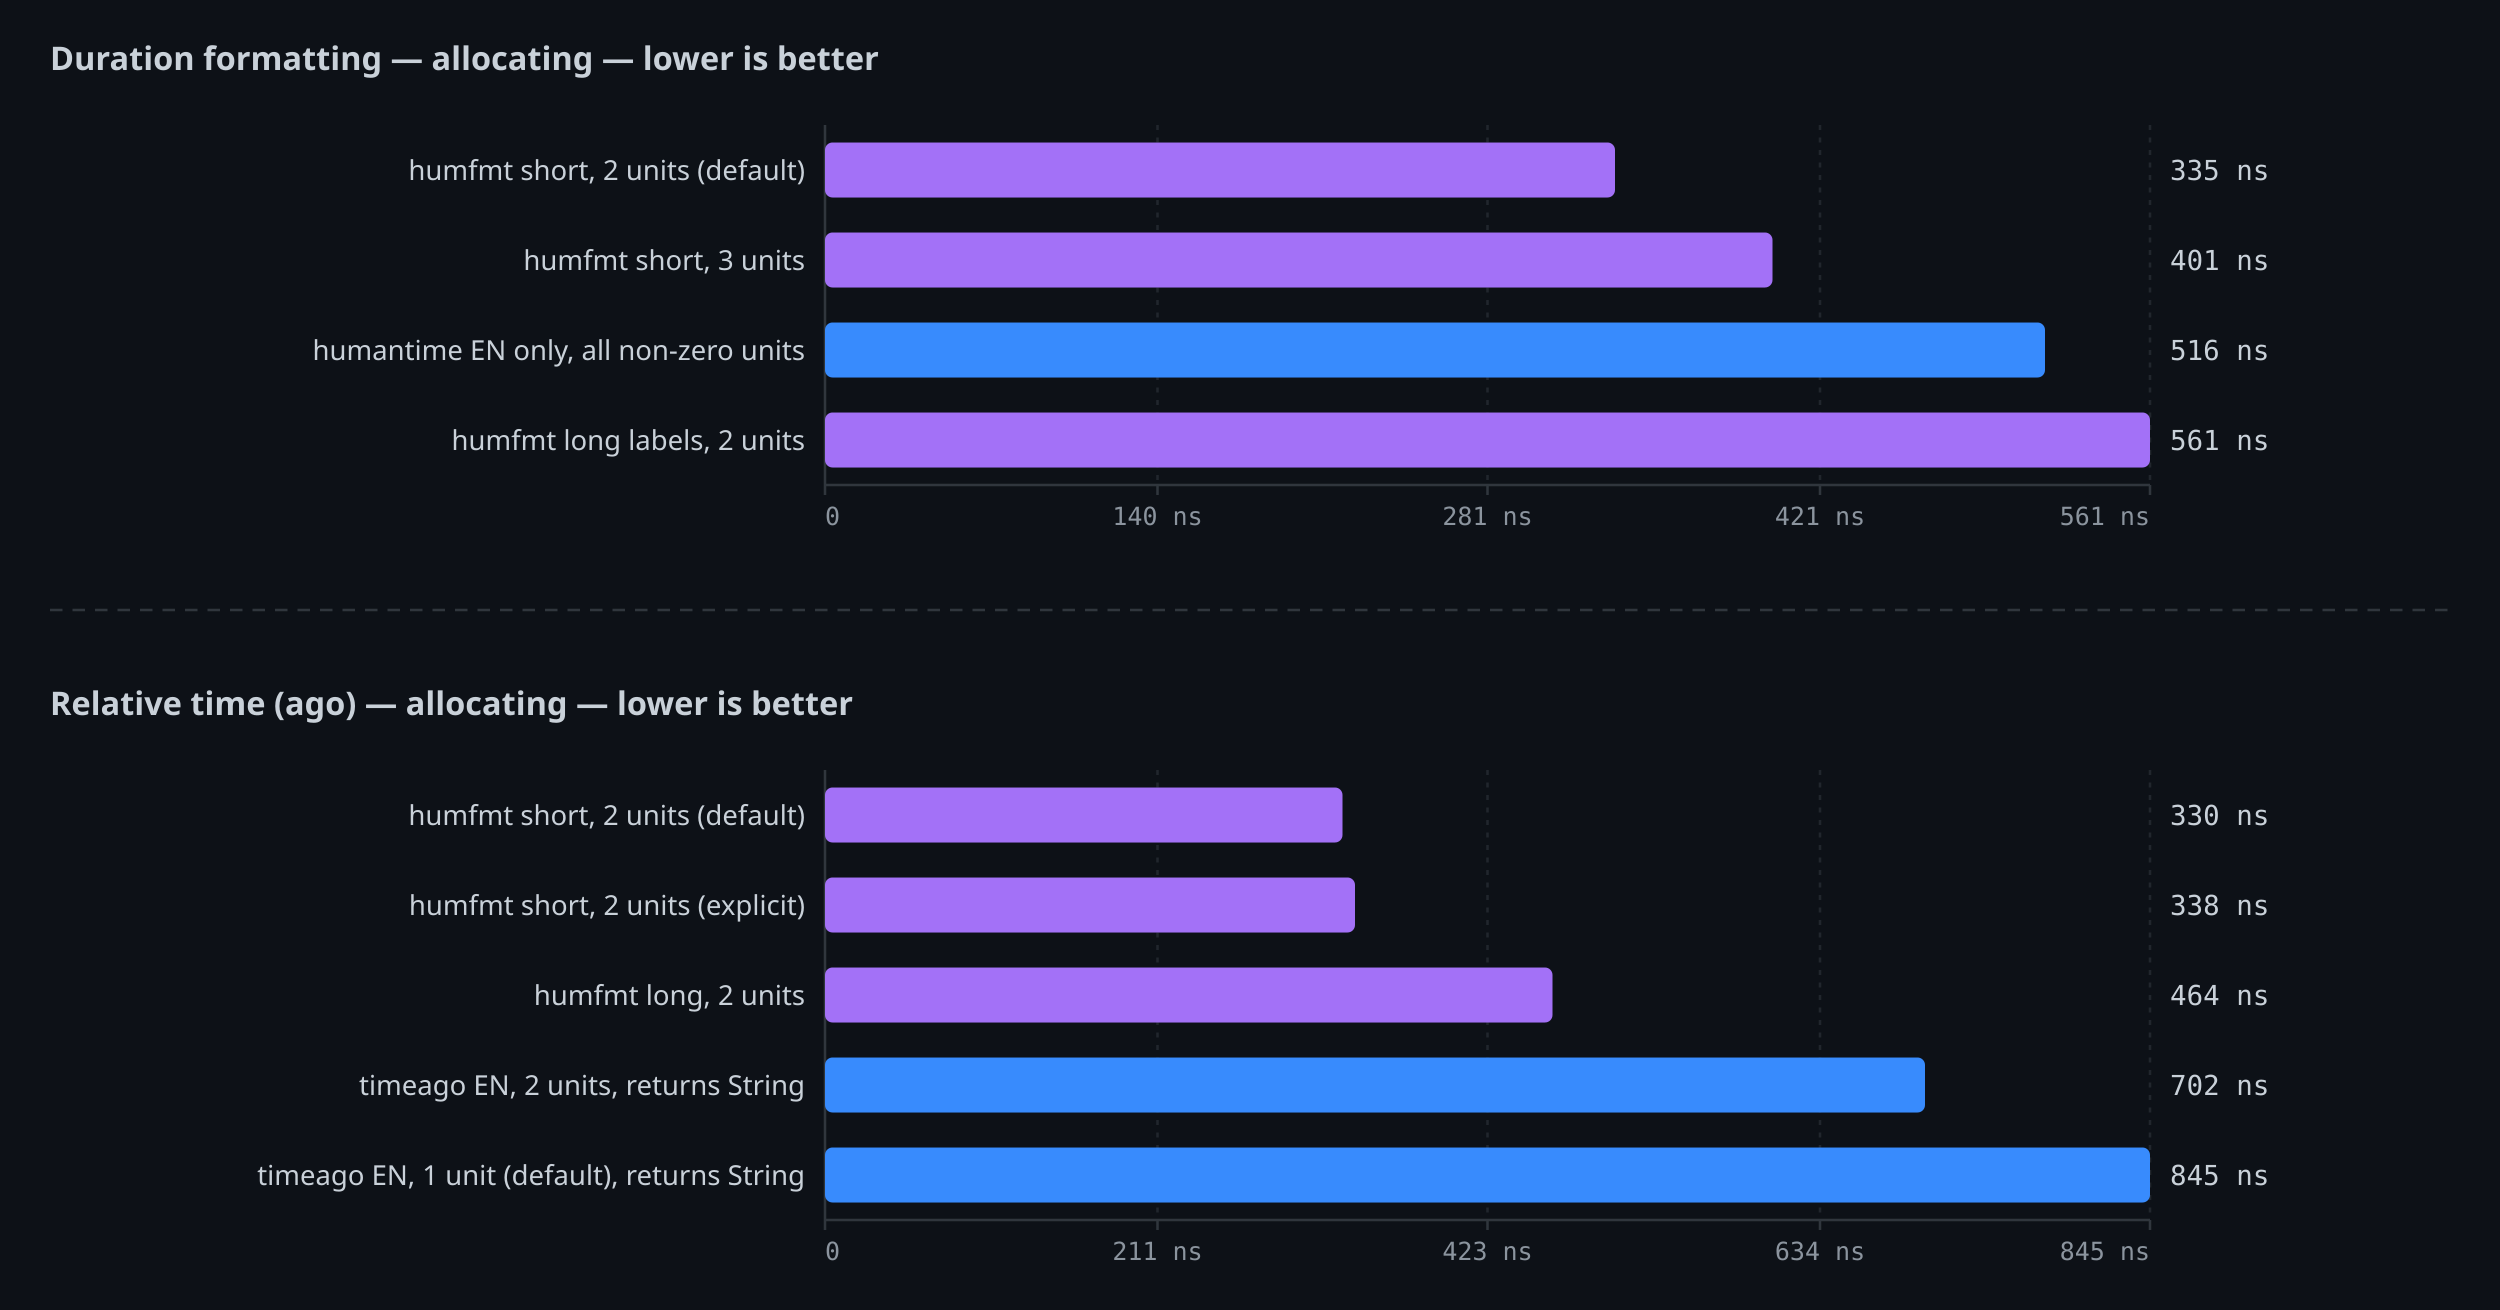
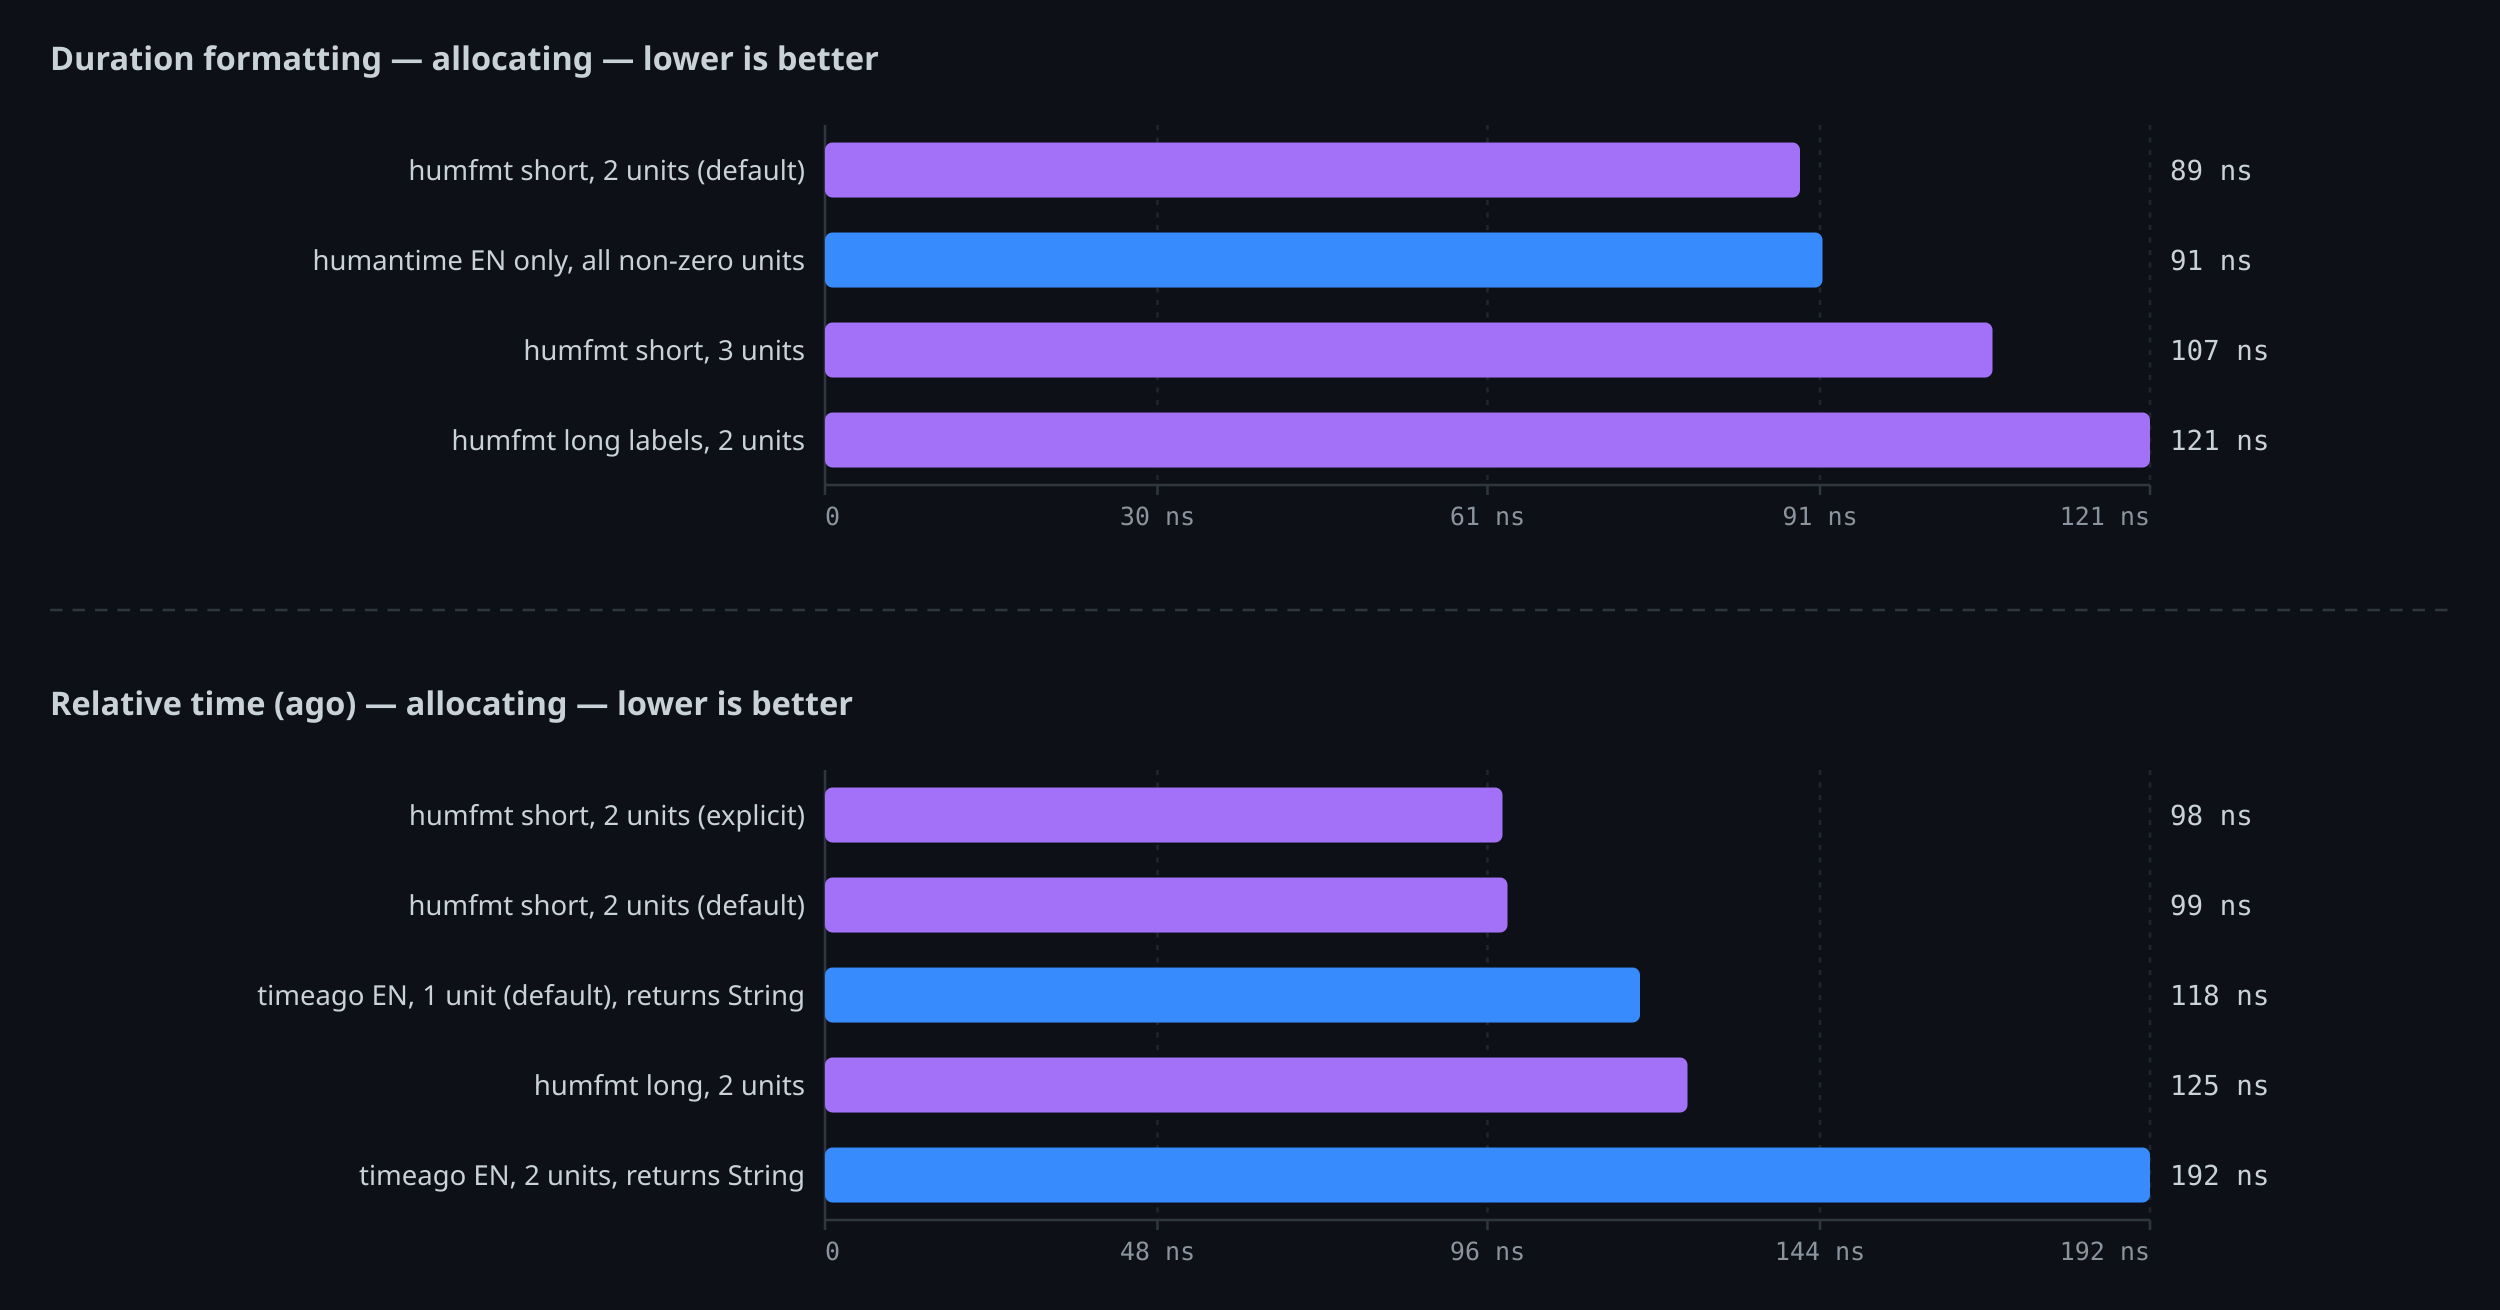
<svg xmlns="http://www.w3.org/2000/svg" width="1000" height="524" viewBox="0 0 1000 524">
  <rect width="100%" height="100%" fill="#0d1117" />
  <text x="20" y="28" fill="#c9d1d9" font-family="ui-sans-serif,system-ui,sans-serif" font-size="13" font-weight="600">Duration formatting — allocating — lower is better</text>
  <line x1="330" y1="50" x2="330" y2="194" stroke="#30363d" stroke-width="1" />
  <line x1="330" y1="194" x2="860" y2="194" stroke="#30363d" stroke-width="1" />
  <line x1="330" y1="194" x2="330" y2="198" stroke="#30363d" stroke-width="1" />
  <text x="330" y="210" fill="#8b949e" font-family="ui-monospace,monospace" font-size="10" text-anchor="start">0</text>
  <line x1="463" y1="50" x2="463" y2="194" stroke="#21262d" stroke-width="1" stroke-dasharray="2 3" />
  <line x1="463" y1="194" x2="463" y2="198" stroke="#30363d" stroke-width="1" />
-   <text x="463" y="210" fill="#8b949e" font-family="ui-monospace,monospace" font-size="10" text-anchor="middle">140 ns</text>
+   <text x="463" y="210" fill="#8b949e" font-family="ui-monospace,monospace" font-size="10" text-anchor="middle">30 ns</text>
  <line x1="595" y1="50" x2="595" y2="194" stroke="#21262d" stroke-width="1" stroke-dasharray="2 3" />
  <line x1="595" y1="194" x2="595" y2="198" stroke="#30363d" stroke-width="1" />
-   <text x="595" y="210" fill="#8b949e" font-family="ui-monospace,monospace" font-size="10" text-anchor="middle">281 ns</text>
+   <text x="595" y="210" fill="#8b949e" font-family="ui-monospace,monospace" font-size="10" text-anchor="middle">61 ns</text>
  <line x1="728" y1="50" x2="728" y2="194" stroke="#21262d" stroke-width="1" stroke-dasharray="2 3" />
  <line x1="728" y1="194" x2="728" y2="198" stroke="#30363d" stroke-width="1" />
-   <text x="728" y="210" fill="#8b949e" font-family="ui-monospace,monospace" font-size="10" text-anchor="middle">421 ns</text>
+   <text x="728" y="210" fill="#8b949e" font-family="ui-monospace,monospace" font-size="10" text-anchor="middle">91 ns</text>
  <line x1="860" y1="50" x2="860" y2="194" stroke="#21262d" stroke-width="1" stroke-dasharray="2 3" />
  <line x1="860" y1="194" x2="860" y2="198" stroke="#30363d" stroke-width="1" />
-   <text x="860" y="210" fill="#8b949e" font-family="ui-monospace,monospace" font-size="10" text-anchor="end">561 ns</text>
-   <rect x="330" y="57" width="316" height="22" fill="#a371f7" rx="3" />
+   <text x="860" y="210" fill="#8b949e" font-family="ui-monospace,monospace" font-size="10" text-anchor="end">121 ns</text>
+   <rect x="330" y="57" width="390" height="22" fill="#a371f7" rx="3" />
  <text x="322" y="72" fill="#c9d1d9" font-family="ui-sans-serif,system-ui,sans-serif" font-size="11" text-anchor="end">humfmt  short, 2 units (default)</text>
-   <text x="868" y="72" fill="#c9d1d9" font-family="ui-monospace,monospace" font-size="11">335 ns</text>
-   <rect x="330" y="93" width="379" height="22" fill="#a371f7" rx="3" />
-   <text x="322" y="108" fill="#c9d1d9" font-family="ui-sans-serif,system-ui,sans-serif" font-size="11" text-anchor="end">humfmt  short, 3 units</text>
-   <text x="868" y="108" fill="#c9d1d9" font-family="ui-monospace,monospace" font-size="11">401 ns</text>
-   <rect x="330" y="129" width="488" height="22" fill="#388bfd" rx="3" />
-   <text x="322" y="144" fill="#c9d1d9" font-family="ui-sans-serif,system-ui,sans-serif" font-size="11" text-anchor="end">humantime  EN only, all non-zero units</text>
-   <text x="868" y="144" fill="#c9d1d9" font-family="ui-monospace,monospace" font-size="11">516 ns</text>
+   <text x="868" y="72" fill="#c9d1d9" font-family="ui-monospace,monospace" font-size="11">89 ns</text>
+   <rect x="330" y="93" width="399" height="22" fill="#388bfd" rx="3" />
+   <text x="322" y="108" fill="#c9d1d9" font-family="ui-sans-serif,system-ui,sans-serif" font-size="11" text-anchor="end">humantime  EN only, all non-zero units</text>
+   <text x="868" y="108" fill="#c9d1d9" font-family="ui-monospace,monospace" font-size="11">91 ns</text>
+   <rect x="330" y="129" width="467" height="22" fill="#a371f7" rx="3" />
+   <text x="322" y="144" fill="#c9d1d9" font-family="ui-sans-serif,system-ui,sans-serif" font-size="11" text-anchor="end">humfmt  short, 3 units</text>
+   <text x="868" y="144" fill="#c9d1d9" font-family="ui-monospace,monospace" font-size="11">107 ns</text>
  <rect x="330" y="165" width="530" height="22" fill="#a371f7" rx="3" />
  <text x="322" y="180" fill="#c9d1d9" font-family="ui-sans-serif,system-ui,sans-serif" font-size="11" text-anchor="end">humfmt  long labels, 2 units</text>
-   <text x="868" y="180" fill="#c9d1d9" font-family="ui-monospace,monospace" font-size="11">561 ns</text>
+   <text x="868" y="180" fill="#c9d1d9" font-family="ui-monospace,monospace" font-size="11">121 ns</text>
  <line x1="20" y1="244" x2="980" y2="244" stroke="#30363d" stroke-width="1" stroke-dasharray="5 4" />
  <text x="20" y="286" fill="#c9d1d9" font-family="ui-sans-serif,system-ui,sans-serif" font-size="13" font-weight="600">Relative time (ago) — allocating — lower is better</text>
  <line x1="330" y1="308" x2="330" y2="488" stroke="#30363d" stroke-width="1" />
  <line x1="330" y1="488" x2="860" y2="488" stroke="#30363d" stroke-width="1" />
  <line x1="330" y1="488" x2="330" y2="492" stroke="#30363d" stroke-width="1" />
  <text x="330" y="504" fill="#8b949e" font-family="ui-monospace,monospace" font-size="10" text-anchor="start">0</text>
  <line x1="463" y1="308" x2="463" y2="488" stroke="#21262d" stroke-width="1" stroke-dasharray="2 3" />
  <line x1="463" y1="488" x2="463" y2="492" stroke="#30363d" stroke-width="1" />
-   <text x="463" y="504" fill="#8b949e" font-family="ui-monospace,monospace" font-size="10" text-anchor="middle">211 ns</text>
+   <text x="463" y="504" fill="#8b949e" font-family="ui-monospace,monospace" font-size="10" text-anchor="middle">48 ns</text>
  <line x1="595" y1="308" x2="595" y2="488" stroke="#21262d" stroke-width="1" stroke-dasharray="2 3" />
  <line x1="595" y1="488" x2="595" y2="492" stroke="#30363d" stroke-width="1" />
-   <text x="595" y="504" fill="#8b949e" font-family="ui-monospace,monospace" font-size="10" text-anchor="middle">423 ns</text>
+   <text x="595" y="504" fill="#8b949e" font-family="ui-monospace,monospace" font-size="10" text-anchor="middle">96 ns</text>
  <line x1="728" y1="308" x2="728" y2="488" stroke="#21262d" stroke-width="1" stroke-dasharray="2 3" />
  <line x1="728" y1="488" x2="728" y2="492" stroke="#30363d" stroke-width="1" />
-   <text x="728" y="504" fill="#8b949e" font-family="ui-monospace,monospace" font-size="10" text-anchor="middle">634 ns</text>
+   <text x="728" y="504" fill="#8b949e" font-family="ui-monospace,monospace" font-size="10" text-anchor="middle">144 ns</text>
  <line x1="860" y1="308" x2="860" y2="488" stroke="#21262d" stroke-width="1" stroke-dasharray="2 3" />
  <line x1="860" y1="488" x2="860" y2="492" stroke="#30363d" stroke-width="1" />
-   <text x="860" y="504" fill="#8b949e" font-family="ui-monospace,monospace" font-size="10" text-anchor="end">845 ns</text>
-   <rect x="330" y="315" width="207" height="22" fill="#a371f7" rx="3" />
-   <text x="322" y="330" fill="#c9d1d9" font-family="ui-sans-serif,system-ui,sans-serif" font-size="11" text-anchor="end">humfmt  short, 2 units (default)</text>
-   <text x="868" y="330" fill="#c9d1d9" font-family="ui-monospace,monospace" font-size="11">330 ns</text>
-   <rect x="330" y="351" width="212" height="22" fill="#a371f7" rx="3" />
-   <text x="322" y="366" fill="#c9d1d9" font-family="ui-sans-serif,system-ui,sans-serif" font-size="11" text-anchor="end">humfmt  short, 2 units (explicit)</text>
-   <text x="868" y="366" fill="#c9d1d9" font-family="ui-monospace,monospace" font-size="11">338 ns</text>
-   <rect x="330" y="387" width="291" height="22" fill="#a371f7" rx="3" />
-   <text x="322" y="402" fill="#c9d1d9" font-family="ui-sans-serif,system-ui,sans-serif" font-size="11" text-anchor="end">humfmt  long, 2 units</text>
-   <text x="868" y="402" fill="#c9d1d9" font-family="ui-monospace,monospace" font-size="11">464 ns</text>
-   <rect x="330" y="423" width="440" height="22" fill="#388bfd" rx="3" />
-   <text x="322" y="438" fill="#c9d1d9" font-family="ui-sans-serif,system-ui,sans-serif" font-size="11" text-anchor="end">timeago  EN, 2 units, returns String</text>
-   <text x="868" y="438" fill="#c9d1d9" font-family="ui-monospace,monospace" font-size="11">702 ns</text>
+   <text x="860" y="504" fill="#8b949e" font-family="ui-monospace,monospace" font-size="10" text-anchor="end">192 ns</text>
+   <rect x="330" y="315" width="271" height="22" fill="#a371f7" rx="3" />
+   <text x="322" y="330" fill="#c9d1d9" font-family="ui-sans-serif,system-ui,sans-serif" font-size="11" text-anchor="end">humfmt  short, 2 units (explicit)</text>
+   <text x="868" y="330" fill="#c9d1d9" font-family="ui-monospace,monospace" font-size="11">98 ns</text>
+   <rect x="330" y="351" width="273" height="22" fill="#a371f7" rx="3" />
+   <text x="322" y="366" fill="#c9d1d9" font-family="ui-sans-serif,system-ui,sans-serif" font-size="11" text-anchor="end">humfmt  short, 2 units (default)</text>
+   <text x="868" y="366" fill="#c9d1d9" font-family="ui-monospace,monospace" font-size="11">99 ns</text>
+   <rect x="330" y="387" width="326" height="22" fill="#388bfd" rx="3" />
+   <text x="322" y="402" fill="#c9d1d9" font-family="ui-sans-serif,system-ui,sans-serif" font-size="11" text-anchor="end">timeago  EN, 1 unit (default), returns String</text>
+   <text x="868" y="402" fill="#c9d1d9" font-family="ui-monospace,monospace" font-size="11">118 ns</text>
+   <rect x="330" y="423" width="345" height="22" fill="#a371f7" rx="3" />
+   <text x="322" y="438" fill="#c9d1d9" font-family="ui-sans-serif,system-ui,sans-serif" font-size="11" text-anchor="end">humfmt  long, 2 units</text>
+   <text x="868" y="438" fill="#c9d1d9" font-family="ui-monospace,monospace" font-size="11">125 ns</text>
  <rect x="330" y="459" width="530" height="22" fill="#388bfd" rx="3" />
-   <text x="322" y="474" fill="#c9d1d9" font-family="ui-sans-serif,system-ui,sans-serif" font-size="11" text-anchor="end">timeago  EN, 1 unit (default), returns String</text>
-   <text x="868" y="474" fill="#c9d1d9" font-family="ui-monospace,monospace" font-size="11">845 ns</text>
+   <text x="322" y="474" fill="#c9d1d9" font-family="ui-sans-serif,system-ui,sans-serif" font-size="11" text-anchor="end">timeago  EN, 2 units, returns String</text>
+   <text x="868" y="474" fill="#c9d1d9" font-family="ui-monospace,monospace" font-size="11">192 ns</text>
</svg>
